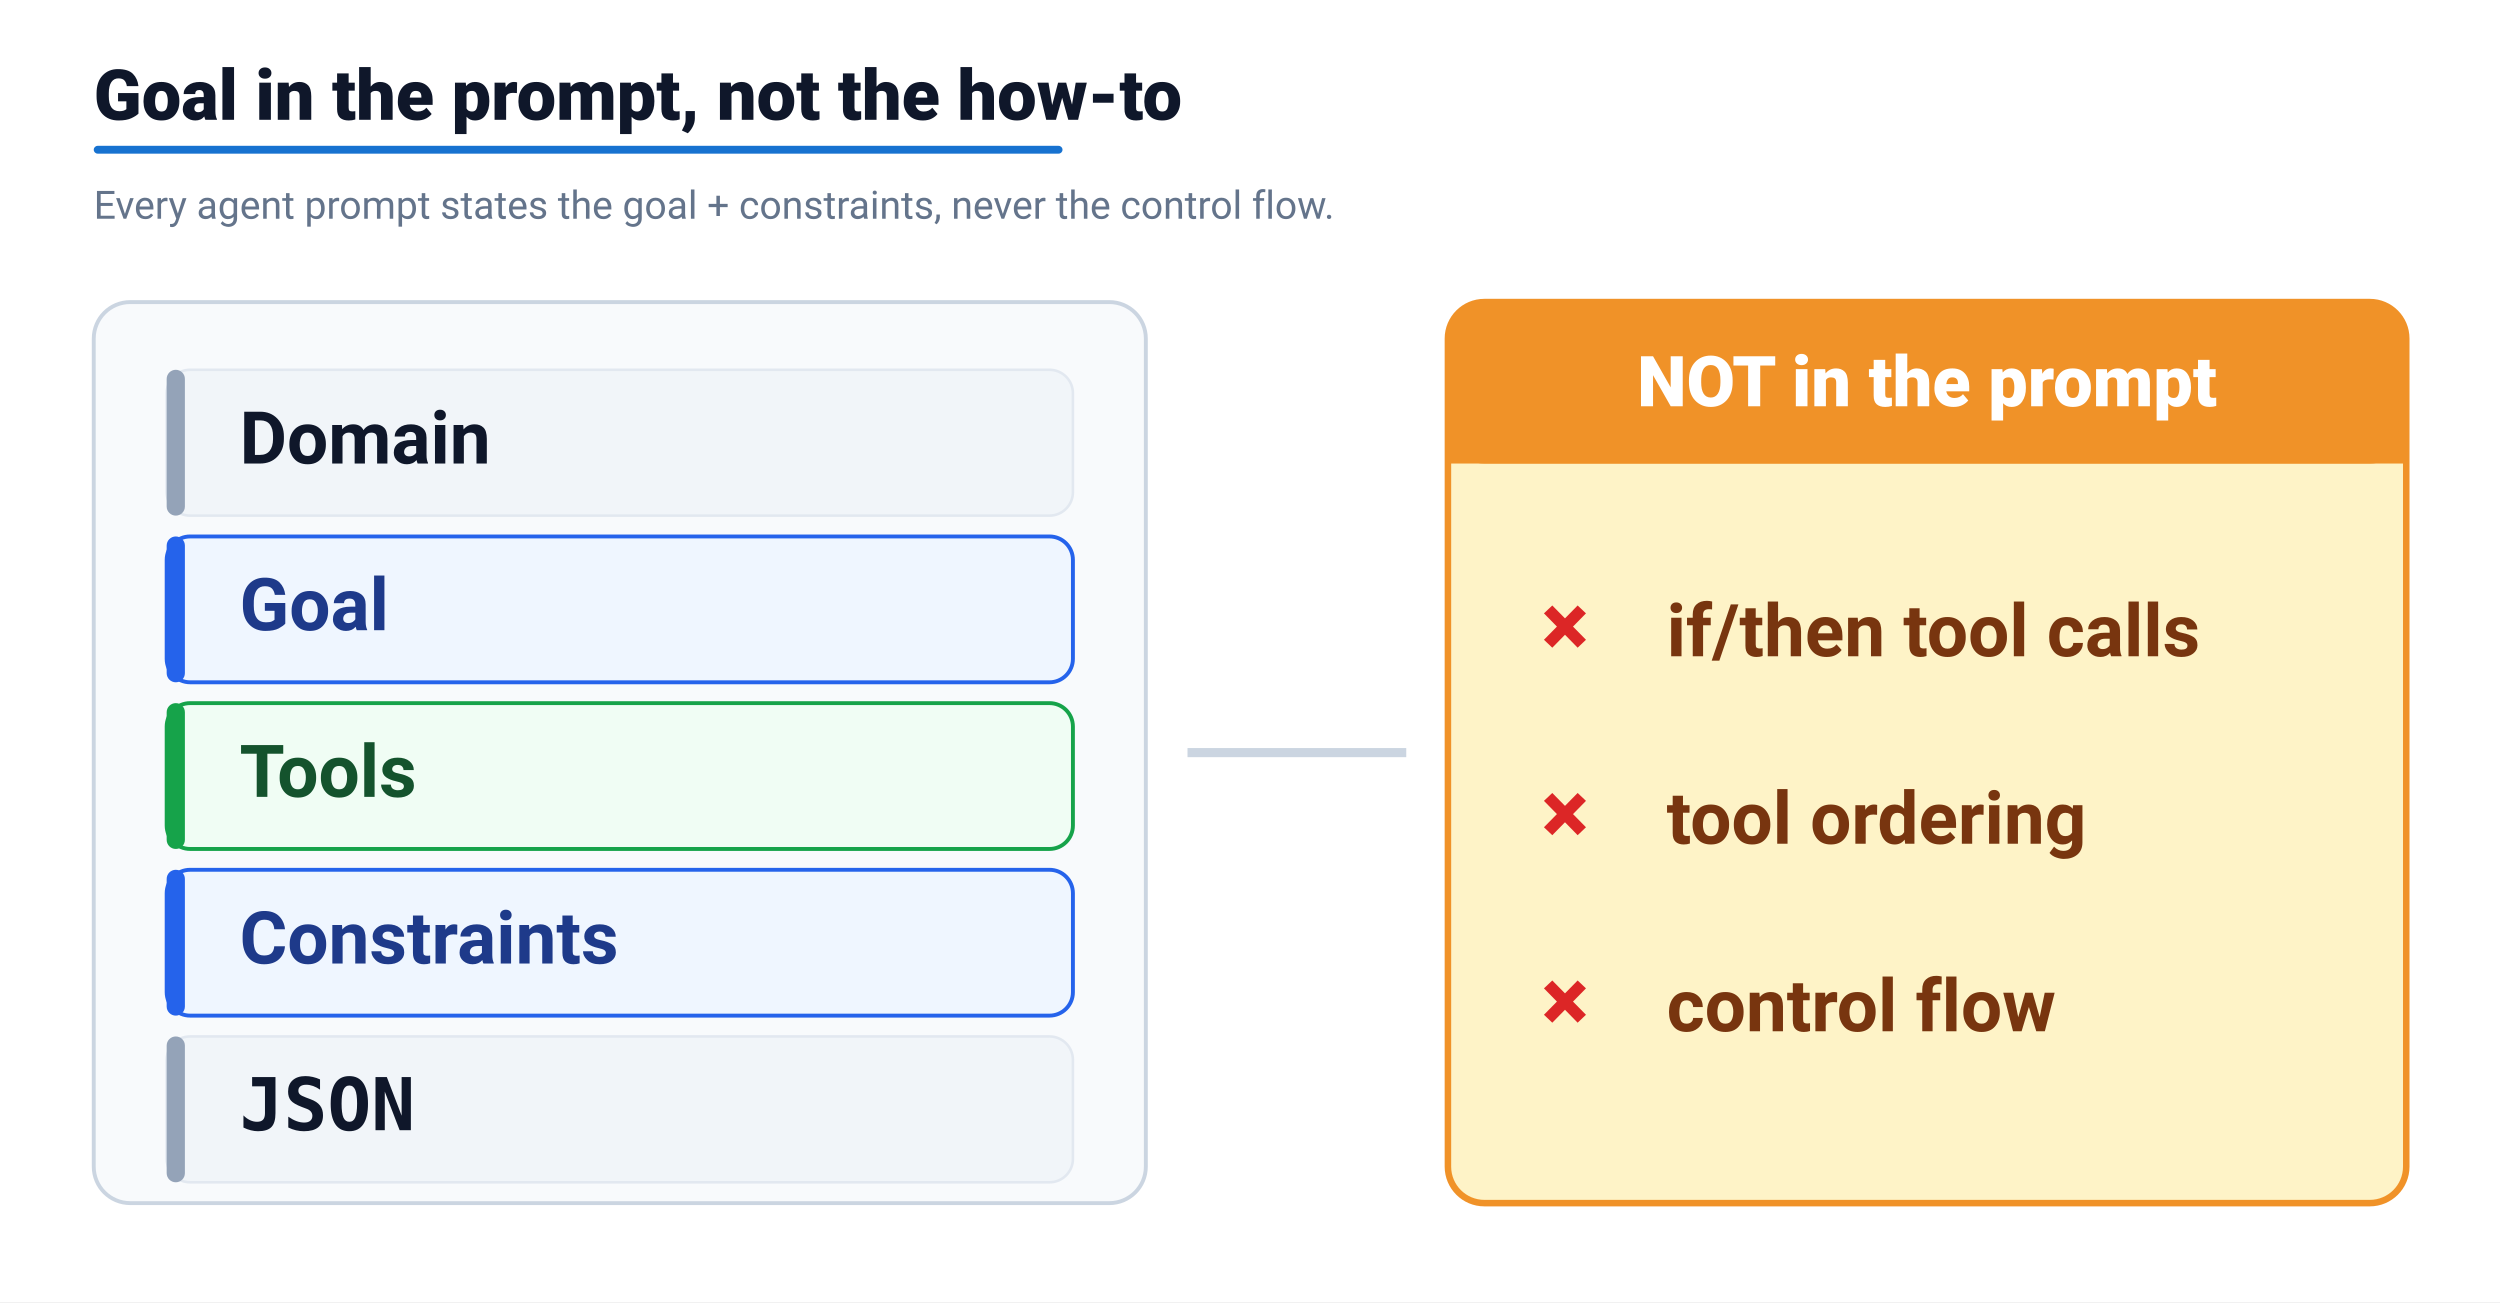
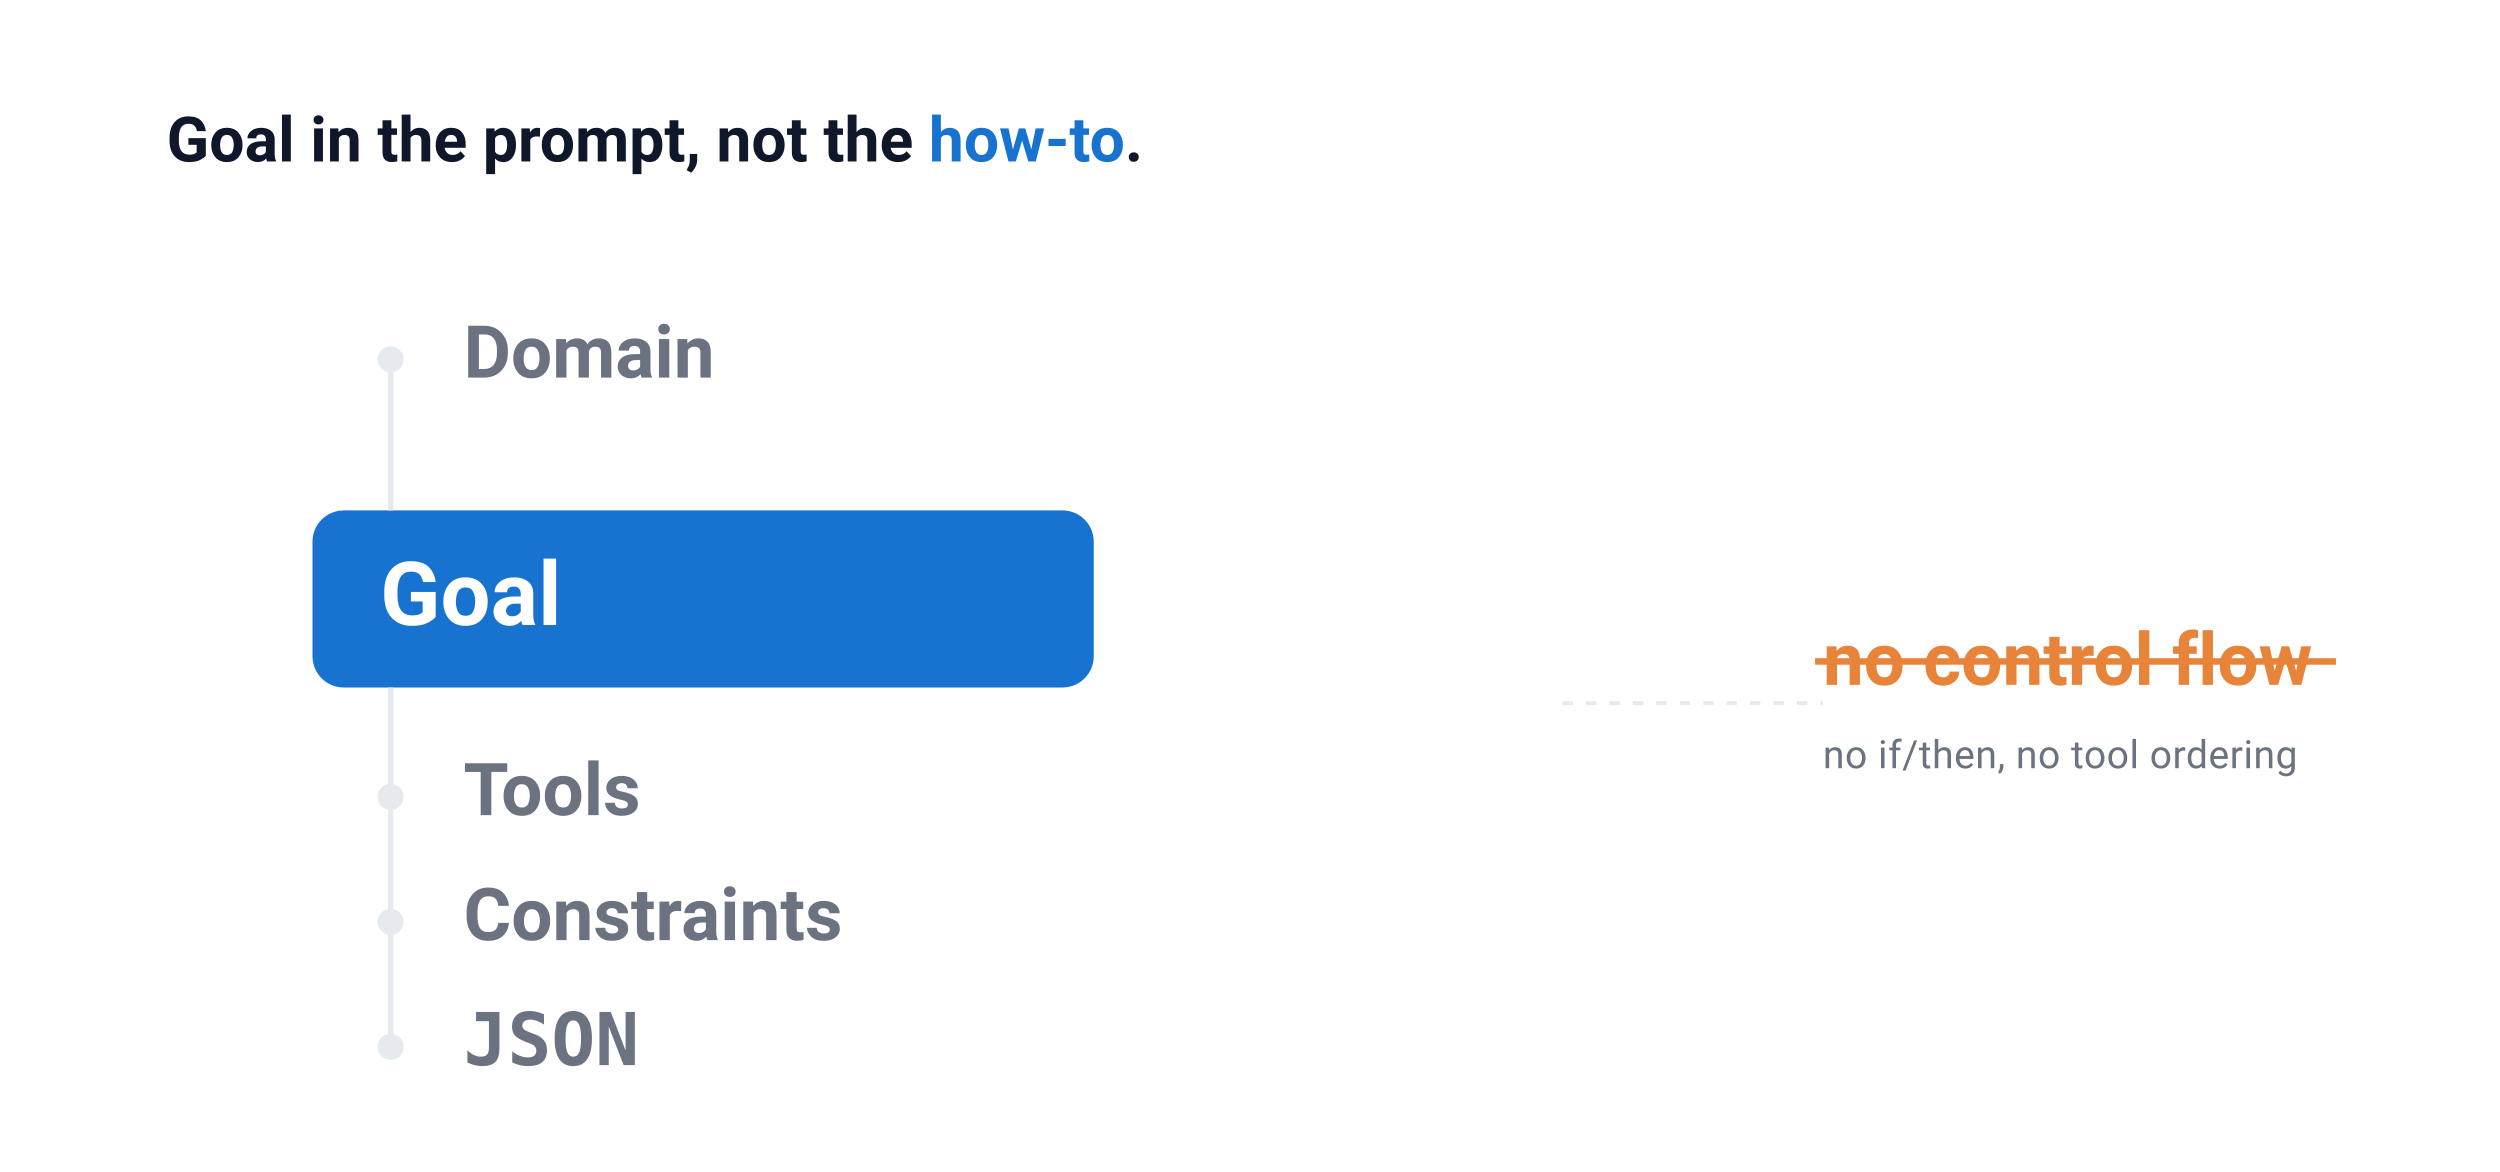
- <svg xmlns="http://www.w3.org/2000/svg" viewBox="0 0 960 500" font-family="ui-sans-serif, system-ui, -apple-system, 'Segoe UI', Roboto, sans-serif">
-   <rect x="0" y="0" width="960" height="500" fill="#ffffff" />
-   <text x="36" y="46" font-size="27" font-weight="800" fill="#0f172a">Goal in the prompt, not the how-to</text>
-   <rect x="36" y="56" width="372" height="3" rx="1.5" fill="#1772d0" />
-   <text x="36" y="84" font-size="15" fill="#64748b">Every agent prompt states the goal + constraints, never the control flow.</text>
-   <rect x="36" y="116" width="404" height="346" rx="14" fill="#f8fafc" stroke="#cbd5e1" stroke-width="1.5" />
-   <rect x="64" y="142" width="348" height="56" rx="9" fill="#f1f5f9" stroke="#e2e8f0" stroke-width="1" />
-   <rect x="64" y="142" width="7" height="56" rx="3.5" fill="#94a3b8" />
-   <text x="92" y="178" font-size="28" font-weight="700" fill="#0f172a">Domain</text>
-   <rect x="64" y="206" width="348" height="56" rx="9" fill="#eff6ff" stroke="#2563eb" stroke-width="1.5" />
-   <rect x="64" y="206" width="7" height="56" rx="3.5" fill="#2563eb" />
-   <text x="92" y="242" font-size="28" font-weight="700" fill="#1e3a8a">Goal</text>
-   <rect x="64" y="270" width="348" height="56" rx="9" fill="#f0fdf4" stroke="#16a34a" stroke-width="1.5" />
-   <rect x="64" y="270" width="7" height="56" rx="3.5" fill="#16a34a" />
-   <text x="92" y="306" font-size="28" font-weight="700" fill="#14532d">Tools</text>
-   <rect x="64" y="334" width="348" height="56" rx="9" fill="#eff6ff" stroke="#2563eb" stroke-width="1.5" />
-   <rect x="64" y="334" width="7" height="56" rx="3.5" fill="#2563eb" />
-   <text x="92" y="370" font-size="28" font-weight="700" fill="#1e3a8a">Constraints</text>
-   <rect x="64" y="398" width="348" height="56" rx="9" fill="#f1f5f9" stroke="#e2e8f0" stroke-width="1" />
-   <rect x="64" y="398" width="7" height="56" rx="3.5" fill="#94a3b8" />
-   <text x="92" y="434" font-size="28" font-weight="700" font-family="ui-monospace, 'Cascadia Code', Consolas, monospace" fill="#0f172a">JSON</text>
-   <line x1="456" y1="289" x2="540" y2="289" stroke="#cbd5e1" stroke-width="3.5" />
-   <rect x="556" y="116" width="368" height="346" rx="14" fill="#fef3c7" stroke="#f09228" stroke-width="2.5" />
-   <rect x="556" y="116" width="368" height="62" rx="14" fill="#f09228" />
-   <rect x="556" y="147" width="368" height="31" fill="#f09228" />
-   <text x="740" y="156" text-anchor="middle" font-size="27" font-weight="800" fill="#ffffff">NOT in the prompt</text>
-   <g fill="#78350f" font-size="28" font-weight="600">
-     <text x="592" y="252" font-size="34" font-weight="800" fill="#dc2626">×</text>
-     <text x="640" y="252">if/then tool calls</text>
-     <text x="592" y="324" font-size="34" font-weight="800" fill="#dc2626">×</text>
-     <text x="640" y="324">tool ordering</text>
-     <text x="592" y="396" font-size="34" font-weight="800" fill="#dc2626">×</text>
-     <text x="640" y="396">control flow</text>
-   </g>
+ <svg xmlns="http://www.w3.org/2000/svg" viewBox="0 0 960 450" font-family="ui-sans-serif, system-ui, -apple-system, 'Segoe UI', Roboto, sans-serif">
+   <rect width="960" height="450" fill="#ffffff" />
+   <text x="64" y="62" font-size="24" font-weight="700" fill="#0f172a">Goal in the prompt, not the <tspan fill="#1772d0">how-to</tspan>.</text>
+   <line x1="150" y1="138" x2="150" y2="402" stroke="#e6e9ee" stroke-width="2" />
+   <circle cx="150" cy="138" r="5" fill="#e6e9ee" />
+   <text x="178" y="145" font-size="28" font-weight="600" fill="#6b7280">Domain</text>
+   <rect x="120" y="196" width="300" height="68" rx="12" fill="#1772d0" />
+   <text x="146" y="240" font-size="34" font-weight="700" fill="#ffffff">Goal</text>
+   <line x1="150" y1="138" x2="150" y2="196" stroke="#e6e9ee" stroke-width="2" />
+   <circle cx="150" cy="306" r="5" fill="#e6e9ee" />
+   <text x="178" y="313" font-size="28" font-weight="600" fill="#6b7280">Tools</text>
+   <line x1="150" y1="264" x2="150" y2="306" stroke="#e6e9ee" stroke-width="2" />
+   <circle cx="150" cy="354" r="5" fill="#e6e9ee" />
+   <text x="178" y="361" font-size="28" font-weight="600" fill="#6b7280">Constraints</text>
+   <circle cx="150" cy="402" r="5" fill="#e6e9ee" />
+   <text x="178" y="409" font-size="28" font-weight="600" font-family="ui-monospace, Menlo, Consolas, monospace" fill="#6b7280">JSON</text>
+   <line x1="600" y1="270" x2="700" y2="270" stroke="#e6e9ee" stroke-width="1.5" stroke-dasharray="4 5" />
+   <text x="700" y="263" font-size="28" font-weight="600" fill="#e8833a">no control flow</text>
+   <line x1="697" y1="254" x2="897" y2="254" stroke="#e8833a" stroke-width="2.5" />
+   <text x="700" y="295" font-size="15" fill="#6b7280" letter-spacing="0.2">no if/then, no tool ordering</text>
</svg>
